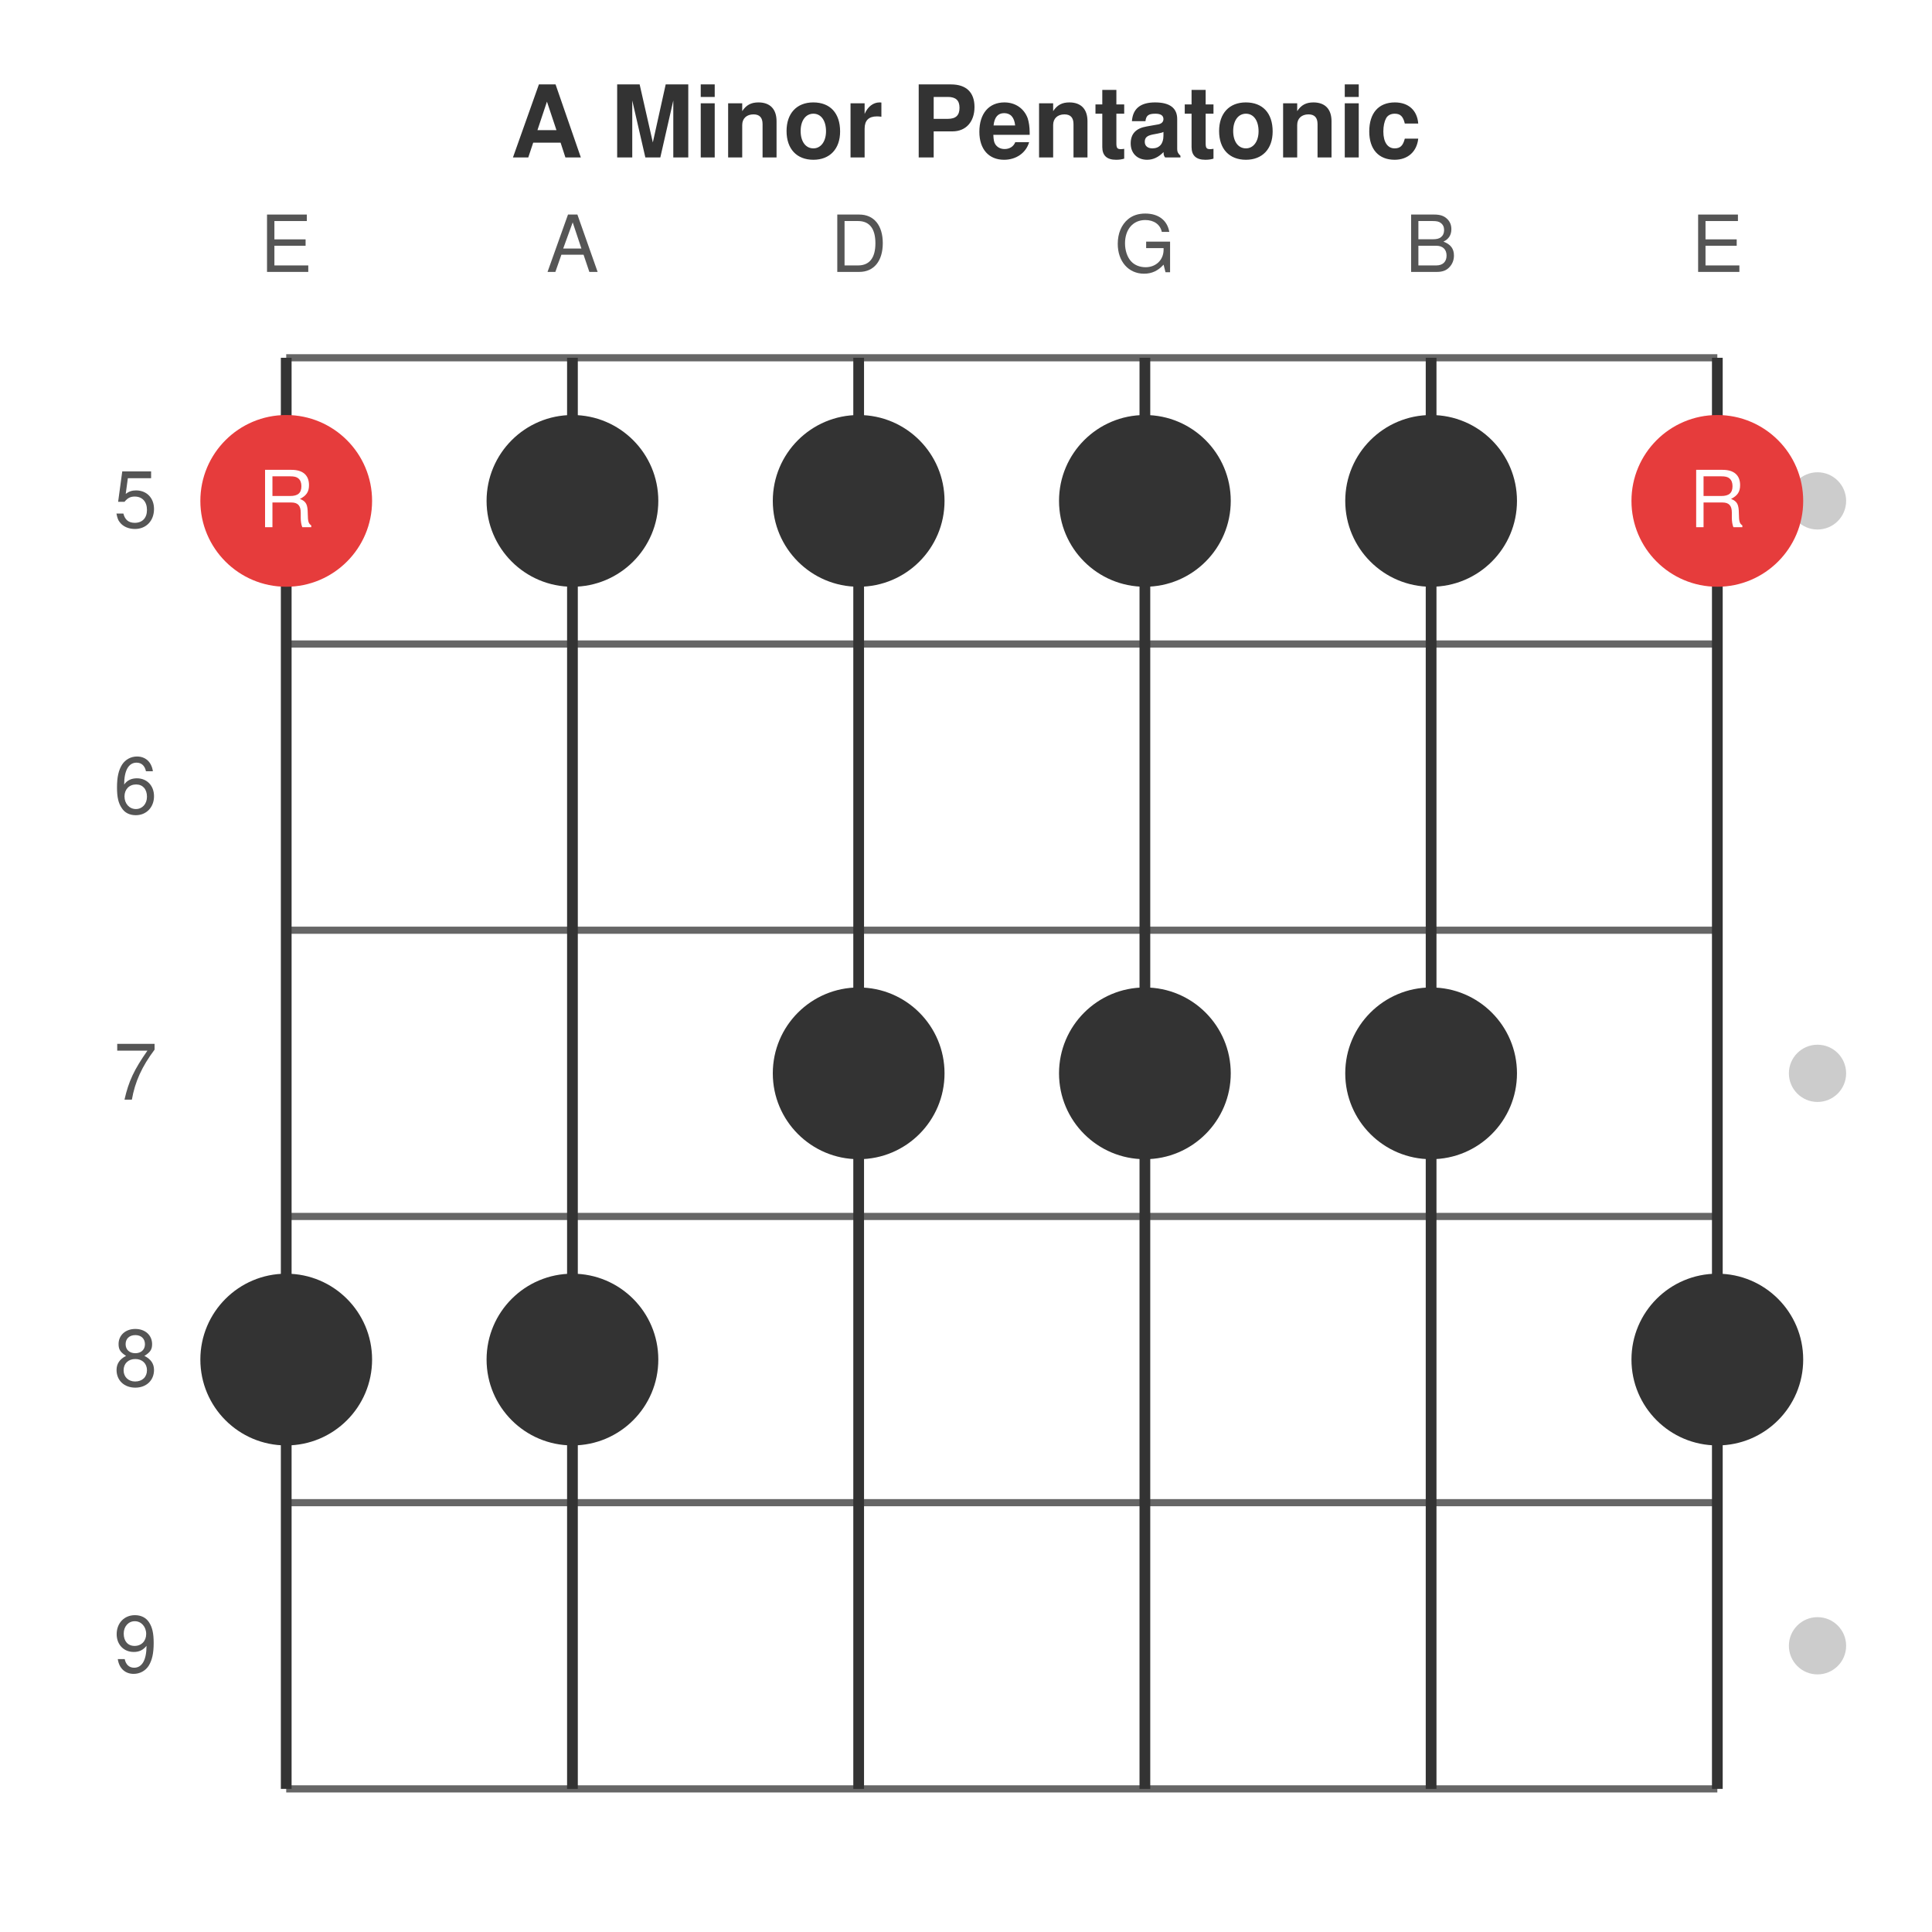
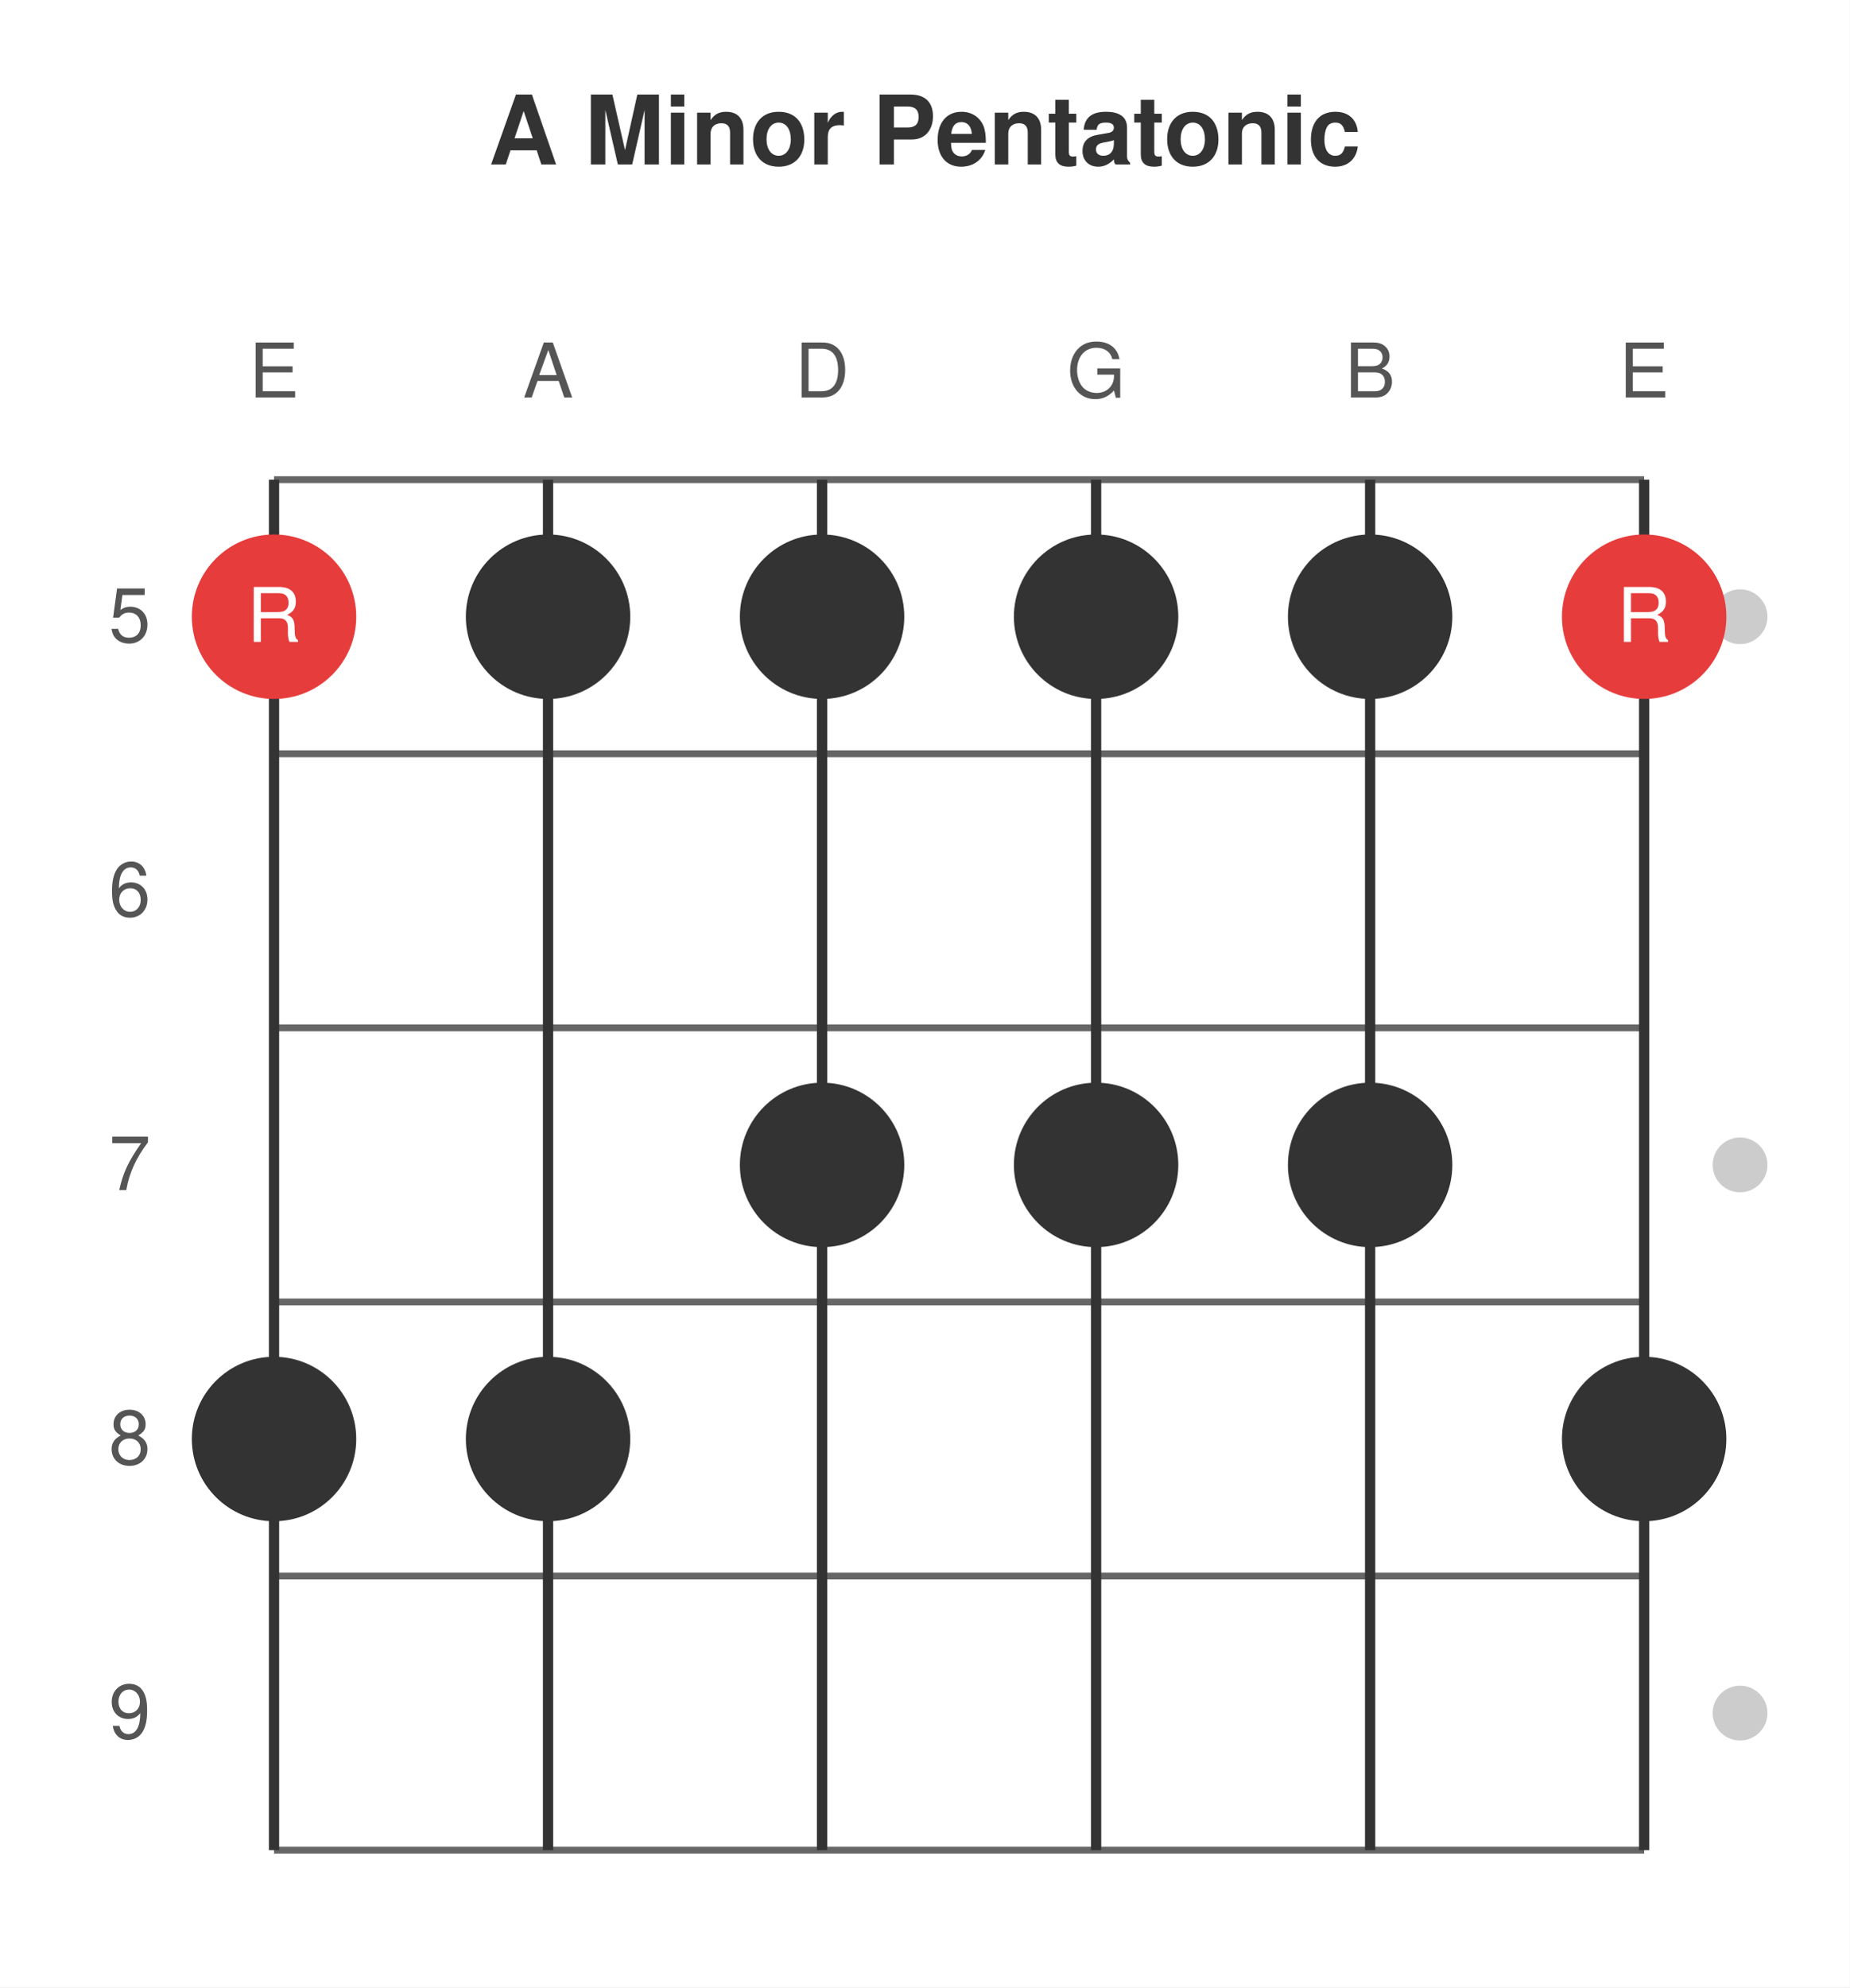
- <svg xmlns="http://www.w3.org/2000/svg" width="270" height="270">
-   <rect x="0" y="0" width="270" height="270" fill="#ffffff" />
-   <line x1="40" y1="50" x2="240" y2="50" stroke="#666666" stroke-width="1" />
-   <line x1="40" y1="90" x2="240" y2="90" stroke="#666666" stroke-width="1" />
-   <line x1="40" y1="130" x2="240" y2="130" stroke="#666666" stroke-width="1" />
-   <line x1="40" y1="170" x2="240" y2="170" stroke="#666666" stroke-width="1" />
-   <line x1="40" y1="210" x2="240" y2="210" stroke="#666666" stroke-width="1" />
-   <line x1="40" y1="250" x2="240" y2="250" stroke="#666666" stroke-width="1" />
-   <line x1="40" y1="50" x2="40" y2="250" stroke="#333333" stroke-width="1.5" />
-   <line x1="80" y1="50" x2="80" y2="250" stroke="#333333" stroke-width="1.5" />
-   <line x1="120" y1="50" x2="120" y2="250" stroke="#333333" stroke-width="1.5" />
-   <line x1="160" y1="50" x2="160" y2="250" stroke="#333333" stroke-width="1.5" />
-   <line x1="200" y1="50" x2="200" y2="250" stroke="#333333" stroke-width="1.5" />
-   <line x1="240" y1="50" x2="240" y2="250" stroke="#333333" stroke-width="1.5" />
-   <text x="135" y="22" text-anchor="middle" dominant-baseline="auto" fill="#333333" font-family="Helvetica, Arial, sans-serif" font-size="14" font-weight="bold">A Minor Pentatonic</text>
-   <text x="40" y="38" text-anchor="middle" dominant-baseline="auto" fill="#555555" font-family="Helvetica, Arial, sans-serif" font-size="11">E</text>
-   <text x="80" y="38" text-anchor="middle" dominant-baseline="auto" fill="#555555" font-family="Helvetica, Arial, sans-serif" font-size="11">A</text>
-   <text x="120" y="38" text-anchor="middle" dominant-baseline="auto" fill="#555555" font-family="Helvetica, Arial, sans-serif" font-size="11">D</text>
-   <text x="160" y="38" text-anchor="middle" dominant-baseline="auto" fill="#555555" font-family="Helvetica, Arial, sans-serif" font-size="11">G</text>
-   <text x="200" y="38" text-anchor="middle" dominant-baseline="auto" fill="#555555" font-family="Helvetica, Arial, sans-serif" font-size="11">B</text>
-   <text x="240" y="38" text-anchor="middle" dominant-baseline="auto" fill="#555555" font-family="Helvetica, Arial, sans-serif" font-size="11">E</text>
-   <text x="22" y="70" text-anchor="end" dominant-baseline="middle" fill="#555555" font-family="Helvetica, Arial, sans-serif" font-size="11">5</text>
-   <text x="22" y="110" text-anchor="end" dominant-baseline="middle" fill="#555555" font-family="Helvetica, Arial, sans-serif" font-size="11">6</text>
-   <text x="22" y="150" text-anchor="end" dominant-baseline="middle" fill="#555555" font-family="Helvetica, Arial, sans-serif" font-size="11">7</text>
-   <text x="22" y="190" text-anchor="end" dominant-baseline="middle" fill="#555555" font-family="Helvetica, Arial, sans-serif" font-size="11">8</text>
-   <text x="22" y="230" text-anchor="end" dominant-baseline="middle" fill="#555555" font-family="Helvetica, Arial, sans-serif" font-size="11">9</text>
-   <circle cx="254" cy="70" r="4" fill="#cccccc" />
-   <circle cx="254" cy="150" r="4" fill="#cccccc" />
-   <circle cx="254" cy="230" r="4" fill="#cccccc" />
-   <circle cx="40" cy="70" r="12" fill="#e63c3c" />
-   <text x="40" y="70" text-anchor="middle" dominant-baseline="middle" fill="#ffffff" font-family="Helvetica, Arial, sans-serif" font-size="11">R</text>
-   <circle cx="40" cy="190" r="12" fill="#333333" />
-   <circle cx="80" cy="70" r="12" fill="#333333" />
-   <circle cx="80" cy="190" r="12" fill="#333333" />
-   <circle cx="120" cy="70" r="12" fill="#333333" />
-   <circle cx="120" cy="150" r="12" fill="#333333" />
-   <circle cx="160" cy="70" r="12" fill="#333333" />
-   <circle cx="160" cy="150" r="12" fill="#333333" />
-   <circle cx="200" cy="70" r="12" fill="#333333" />
-   <circle cx="200" cy="150" r="12" fill="#333333" />
-   <circle cx="240" cy="70" r="12" fill="#e63c3c" />
-   <text x="240" y="70" text-anchor="middle" dominant-baseline="middle" fill="#ffffff" font-family="Helvetica, Arial, sans-serif" font-size="11">R</text>
-   <circle cx="240" cy="190" r="12" fill="#333333" />
+ <svg xmlns="http://www.w3.org/2000/svg" width="270" height="290">
+   <rect x="0" y="0" width="270" height="290" fill="#ffffff" />
+   <line x1="40" y1="70" x2="240" y2="70" stroke="#666666" stroke-width="1" />
+   <line x1="40" y1="110" x2="240" y2="110" stroke="#666666" stroke-width="1" />
+   <line x1="40" y1="150" x2="240" y2="150" stroke="#666666" stroke-width="1" />
+   <line x1="40" y1="190" x2="240" y2="190" stroke="#666666" stroke-width="1" />
+   <line x1="40" y1="230" x2="240" y2="230" stroke="#666666" stroke-width="1" />
+   <line x1="40" y1="270" x2="240" y2="270" stroke="#666666" stroke-width="1" />
+   <line x1="40" y1="70" x2="40" y2="270" stroke="#333333" stroke-width="1.5" />
+   <line x1="80" y1="70" x2="80" y2="270" stroke="#333333" stroke-width="1.5" />
+   <line x1="120" y1="70" x2="120" y2="270" stroke="#333333" stroke-width="1.5" />
+   <line x1="160" y1="70" x2="160" y2="270" stroke="#333333" stroke-width="1.5" />
+   <line x1="200" y1="70" x2="200" y2="270" stroke="#333333" stroke-width="1.5" />
+   <line x1="240" y1="70" x2="240" y2="270" stroke="#333333" stroke-width="1.5" />
+   <text x="135" y="24" text-anchor="middle" dominant-baseline="auto" fill="#333333" font-family="Helvetica, Arial, sans-serif" font-size="14" font-weight="bold">A Minor Pentatonic</text>
+   <text x="40" y="58" text-anchor="middle" dominant-baseline="auto" fill="#555555" font-family="Helvetica, Arial, sans-serif" font-size="11">E</text>
+   <text x="80" y="58" text-anchor="middle" dominant-baseline="auto" fill="#555555" font-family="Helvetica, Arial, sans-serif" font-size="11">A</text>
+   <text x="120" y="58" text-anchor="middle" dominant-baseline="auto" fill="#555555" font-family="Helvetica, Arial, sans-serif" font-size="11">D</text>
+   <text x="160" y="58" text-anchor="middle" dominant-baseline="auto" fill="#555555" font-family="Helvetica, Arial, sans-serif" font-size="11">G</text>
+   <text x="200" y="58" text-anchor="middle" dominant-baseline="auto" fill="#555555" font-family="Helvetica, Arial, sans-serif" font-size="11">B</text>
+   <text x="240" y="58" text-anchor="middle" dominant-baseline="auto" fill="#555555" font-family="Helvetica, Arial, sans-serif" font-size="11">E</text>
+   <text x="22" y="90" text-anchor="end" dominant-baseline="middle" fill="#555555" font-family="Helvetica, Arial, sans-serif" font-size="11">5</text>
+   <text x="22" y="130" text-anchor="end" dominant-baseline="middle" fill="#555555" font-family="Helvetica, Arial, sans-serif" font-size="11">6</text>
+   <text x="22" y="170" text-anchor="end" dominant-baseline="middle" fill="#555555" font-family="Helvetica, Arial, sans-serif" font-size="11">7</text>
+   <text x="22" y="210" text-anchor="end" dominant-baseline="middle" fill="#555555" font-family="Helvetica, Arial, sans-serif" font-size="11">8</text>
+   <text x="22" y="250" text-anchor="end" dominant-baseline="middle" fill="#555555" font-family="Helvetica, Arial, sans-serif" font-size="11">9</text>
+   <circle cx="254" cy="90" r="4" fill="#cccccc" />
+   <circle cx="254" cy="170" r="4" fill="#cccccc" />
+   <circle cx="254" cy="250" r="4" fill="#cccccc" />
+   <circle cx="40" cy="90" r="12" fill="#e63c3c" />
+   <text x="40" y="90" text-anchor="middle" dominant-baseline="middle" fill="#ffffff" font-family="Helvetica, Arial, sans-serif" font-size="11">R</text>
+   <circle cx="40" cy="210" r="12" fill="#333333" />
+   <circle cx="80" cy="90" r="12" fill="#333333" />
+   <circle cx="80" cy="210" r="12" fill="#333333" />
+   <circle cx="120" cy="90" r="12" fill="#333333" />
+   <circle cx="120" cy="170" r="12" fill="#333333" />
+   <circle cx="160" cy="90" r="12" fill="#333333" />
+   <circle cx="160" cy="170" r="12" fill="#333333" />
+   <circle cx="200" cy="90" r="12" fill="#333333" />
+   <circle cx="200" cy="170" r="12" fill="#333333" />
+   <circle cx="240" cy="90" r="12" fill="#e63c3c" />
+   <text x="240" y="90" text-anchor="middle" dominant-baseline="middle" fill="#ffffff" font-family="Helvetica, Arial, sans-serif" font-size="11">R</text>
+   <circle cx="240" cy="210" r="12" fill="#333333" />
</svg>
